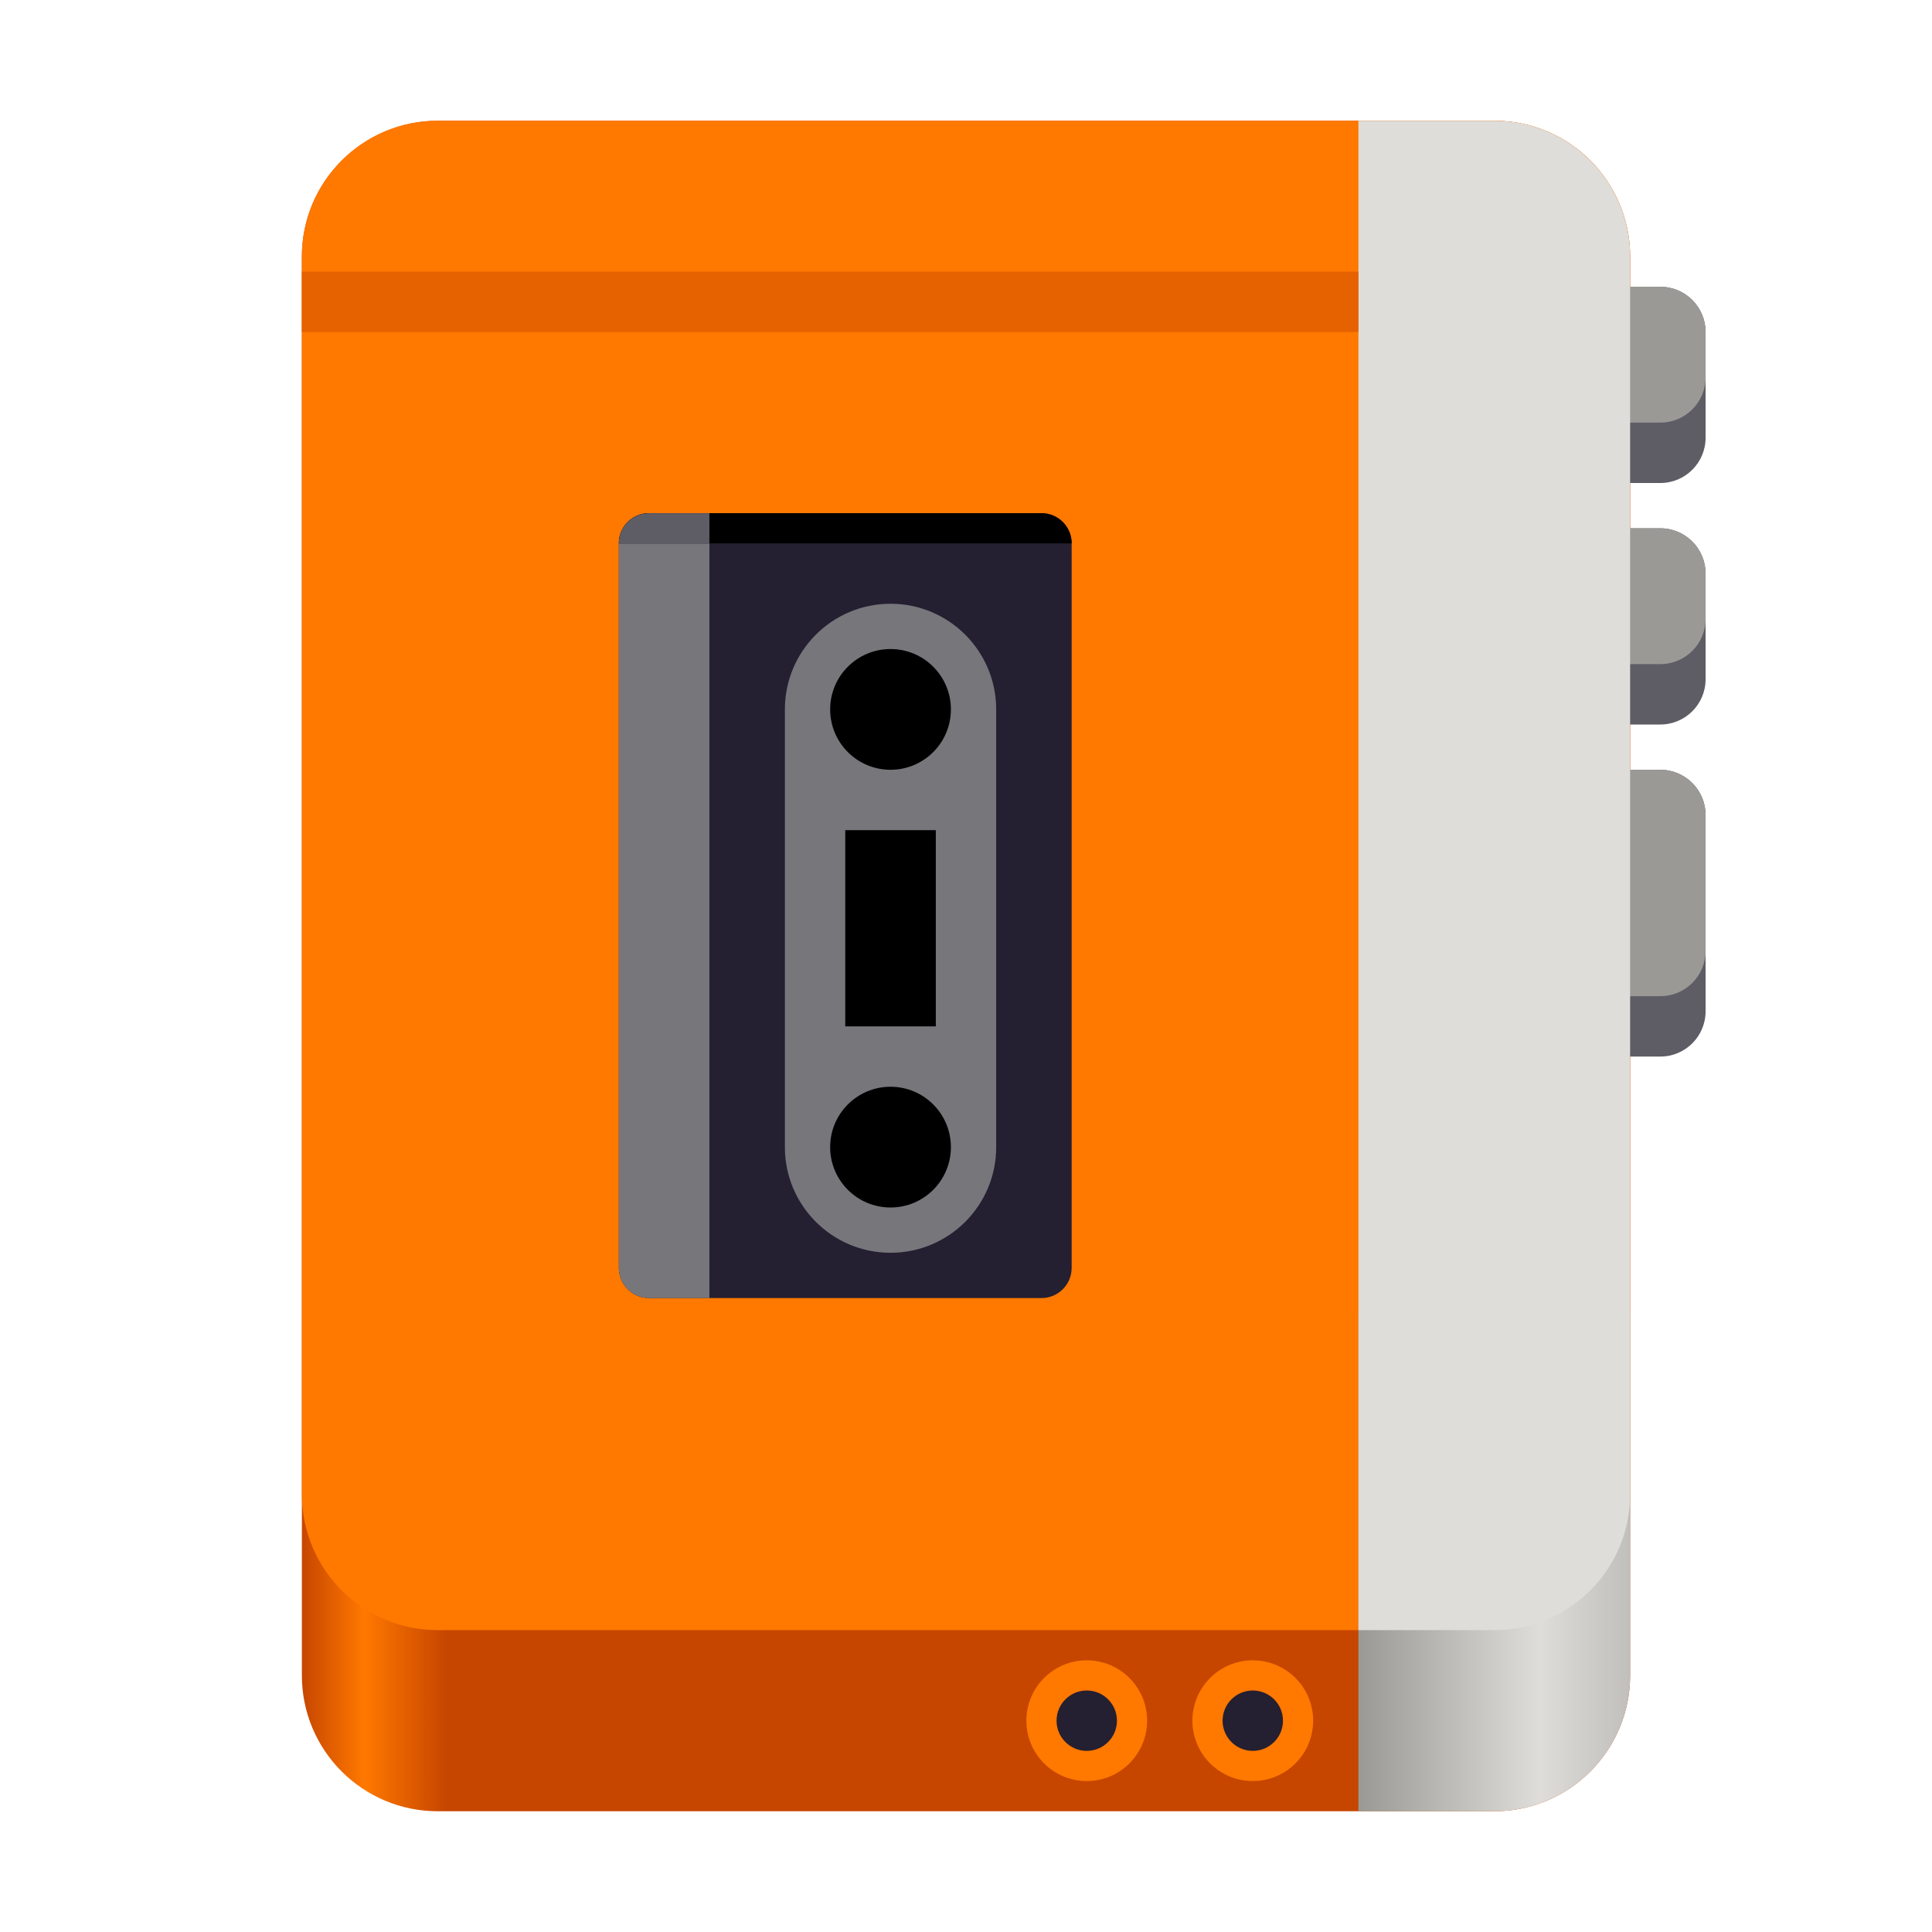
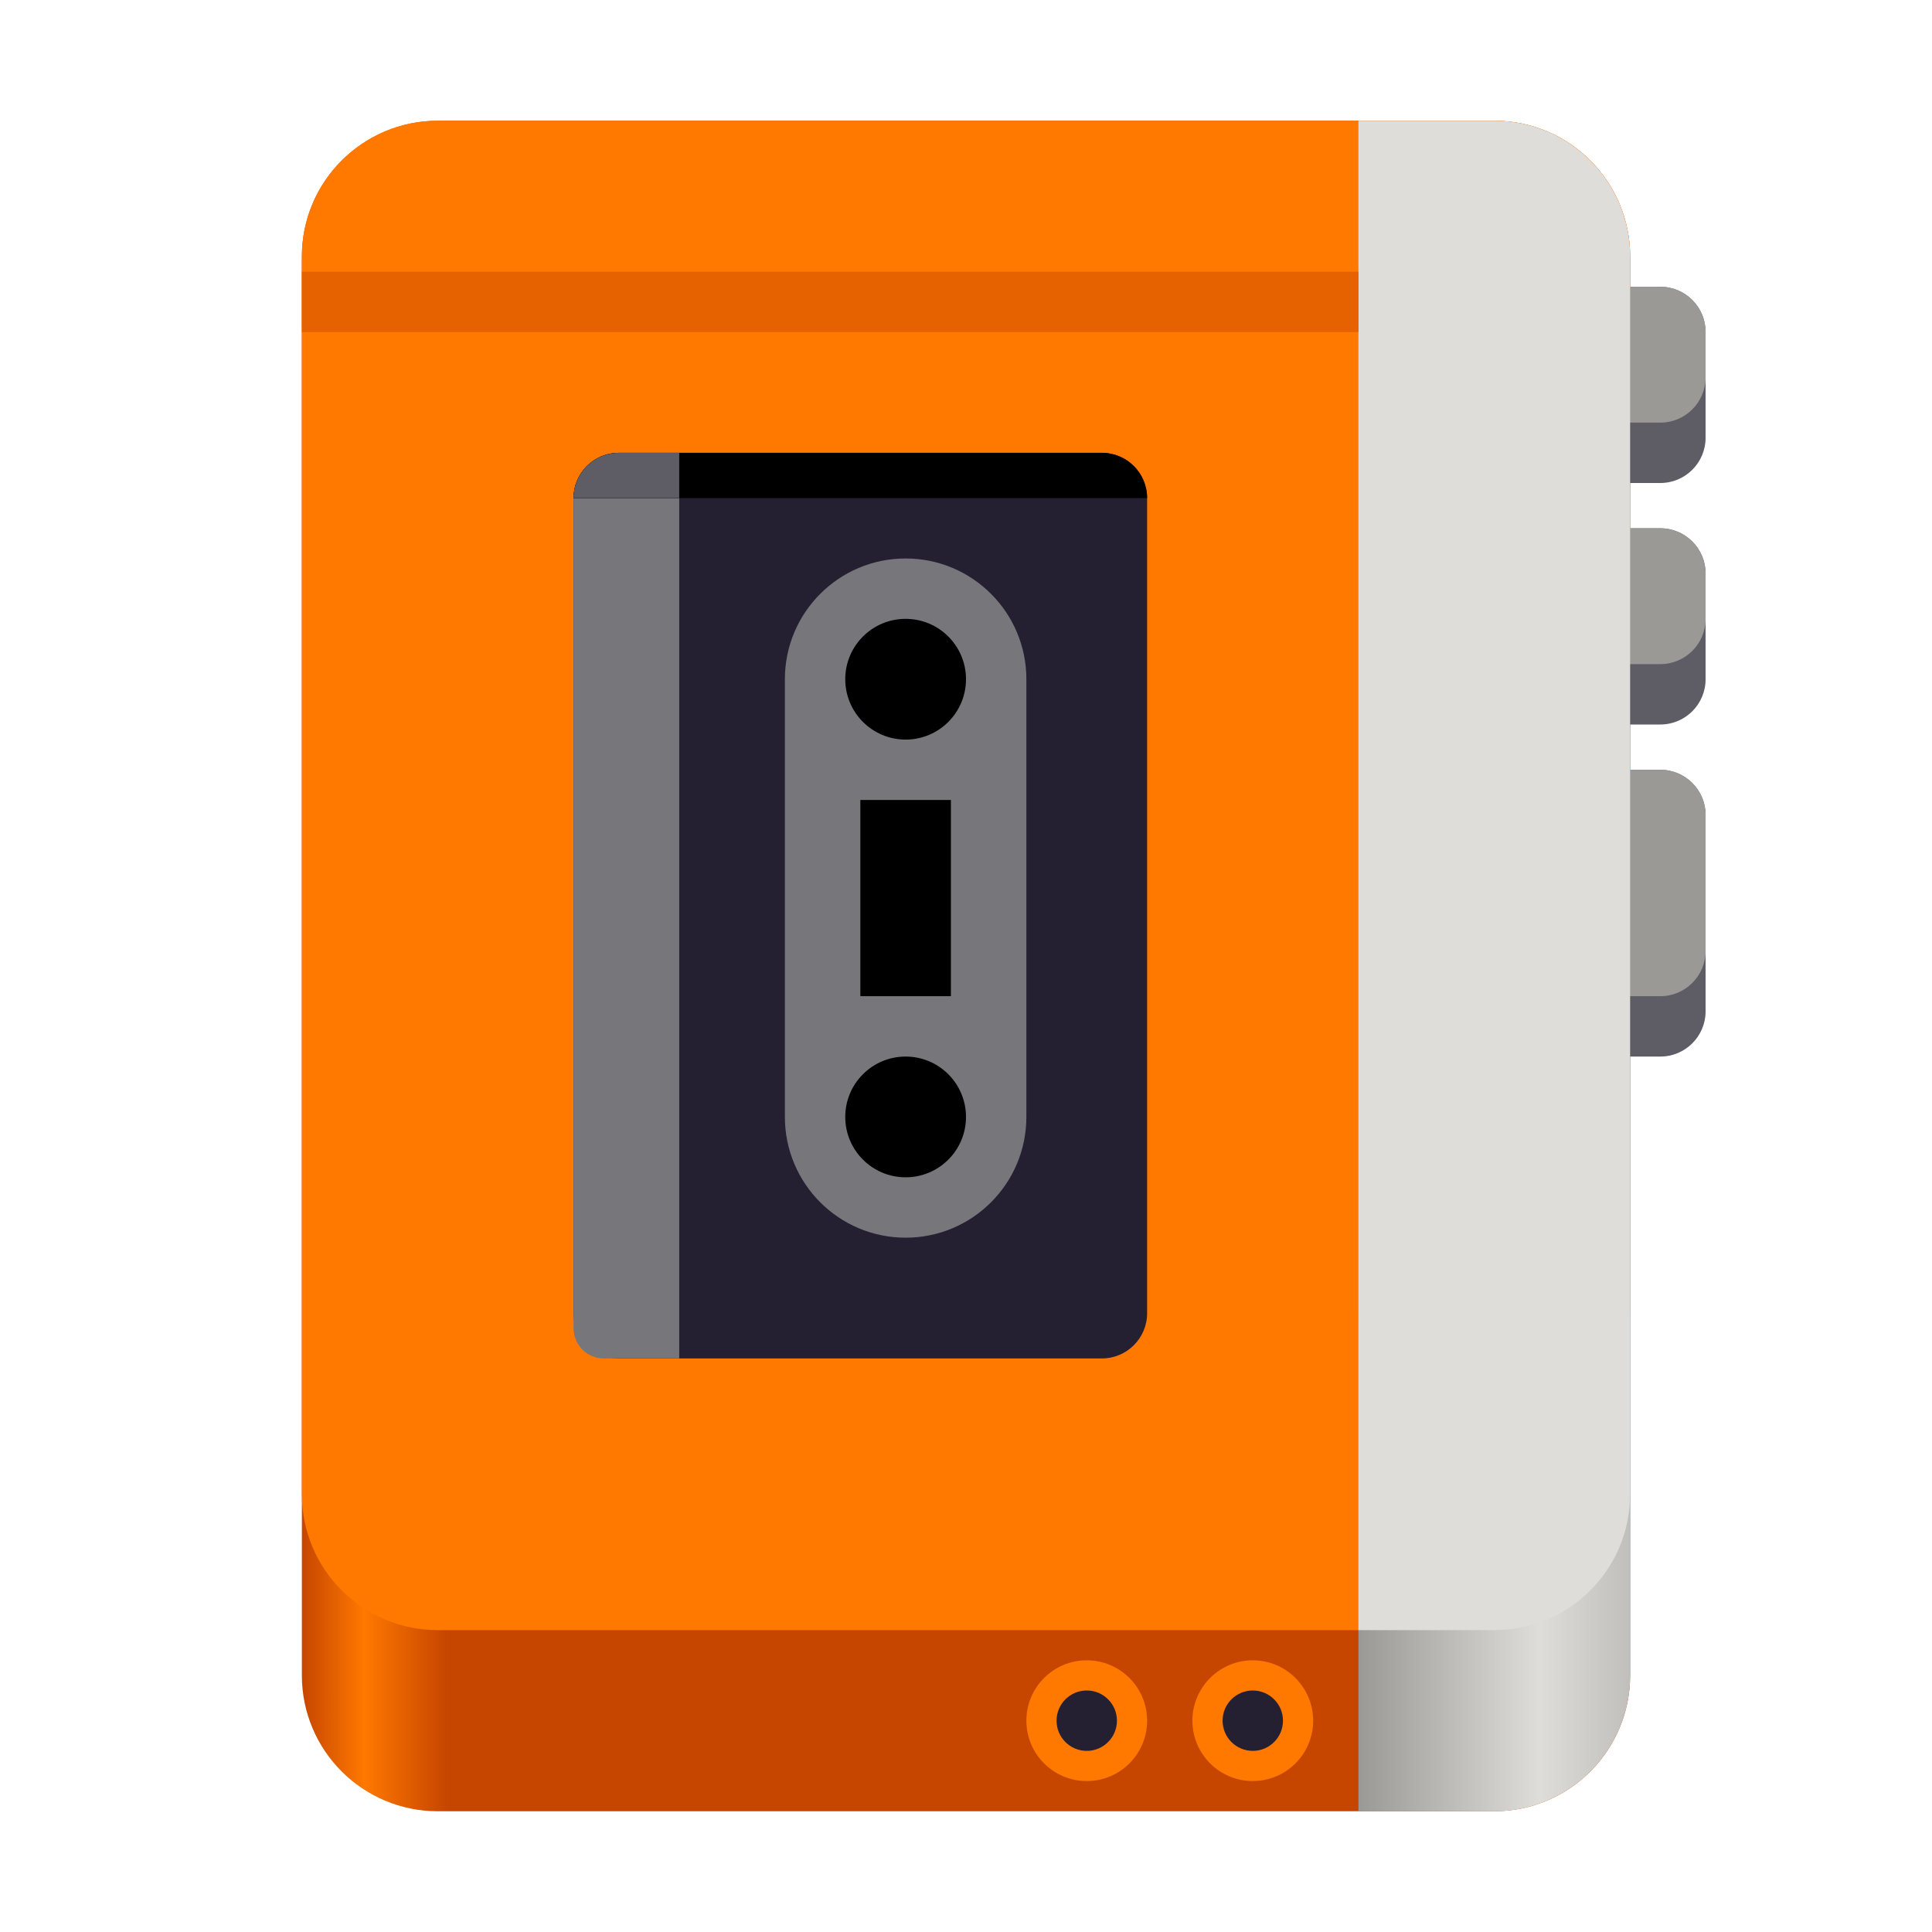
<svg xmlns="http://www.w3.org/2000/svg" width="128" height="128" fill="none">
  <path d="M20 17a9 9 0 0 1 9-9h70a9 9 0 0 1 9 9v94a9 9 0 0 1-9 9H29a9 9 0 0 1-9-9V17Z" fill="url(#a)" />
  <rect x="20" y="8" width="88" height="100" rx="9" fill="#FF7800" />
  <path d="M90 87h18v24a9 9 0 0 1-9 9h-9V87Z" fill="url(#b)" />
  <rect x="104" y="51" width="9" height="19" rx="3" fill="#5E5C64" />
  <rect x="104" y="51" width="9" height="15" rx="3" fill="#9A9996" />
  <rect x="104" y="19" width="9" height="13" rx="3" fill="#5E5C64" />
  <rect x="104" y="19" width="9" height="9" rx="3" fill="#9A9996" />
  <rect x="104" y="35" width="9" height="13" rx="3" fill="#5E5C64" />
  <rect x="104" y="35" width="9" height="9" rx="3" fill="#9A9996" />
  <path d="M90 8h9a9 9 0 0 1 9 9v82a9 9 0 0 1-9 9h-9V8Z" fill="#DEDDDA" />
-   <rect x="41" y="34" width="30" height="52" rx="2" fill="#241F31" />
-   <rect x="52" y="40" width="14" height="43" rx="7" fill="#77767B" />
-   <circle cx="59" cy="76" r="4" fill="#000" />
-   <circle cx="59" cy="47" r="4" fill="#000" />
-   <path fill="#000" d="M56 55h6v13h-6z" />
-   <path d="M41 36h6v50h-4a2 2 0 0 1-2-2V36Z" fill="#77767B" />
-   <path d="M41 36a2 2 0 0 1 2-2h26a2 2 0 0 1 2 2H41Z" fill="#000" />
-   <path d="M41 36a2 2 0 0 1 2-2h4v2h-6Z" fill="#5E5C64" />
+   <rect x="38" y="30" width="38" height="60" rx="3" fill="#241F31" />
+   <rect x="52" y="37" width="16" height="45" rx="8" fill="#77767B" />
+   <circle cx="60" cy="74" r="4" fill="#000" />
+   <circle cx="60" cy="45" r="4" fill="#000" />
+   <path fill="#000" d="M57 53h6v13h-6z" />
+   <path d="M38 33h7v57h-5a2 2 0 0 1-2-2V33Z" fill="#77767B" />
+   <path d="M38 33a3 3 0 0 1 3-3h32a3 3 0 0 1 3 3H38Z" fill="#000" />
+   <path d="M38 33a3 3 0 0 1 3-3h4v3h-7Z" fill="#5E5C64" />
  <rect x="79" y="110" width="8" height="8" rx="4" fill="#FF7800" />
  <rect x="81" y="112" width="4" height="4" rx="2" fill="#241F31" />
  <rect x="68" y="110" width="8" height="8" rx="4" fill="#FF7800" />
  <rect x="70" y="112" width="4" height="4" rx="2" fill="#241F31" />
  <path d="M90 20H20" stroke="#E66100" stroke-width="4" />
  <defs>
    <linearGradient id="a" x1="20" y1="120" x2="108" y2="120" gradientUnits="userSpaceOnUse">
      <stop stop-color="#C64600" />
      <stop offset=".047" stop-color="#FF7800" />
      <stop offset=".109" stop-color="#C64600" />
    </linearGradient>
    <linearGradient id="b" x1="108" y1="120" x2="90" y2="120" gradientUnits="userSpaceOnUse">
      <stop stop-color="#C0BFBC" />
      <stop offset=".333" stop-color="#DEDDDA" />
      <stop offset="1" stop-color="#9A9996" />
    </linearGradient>
  </defs>
</svg>
